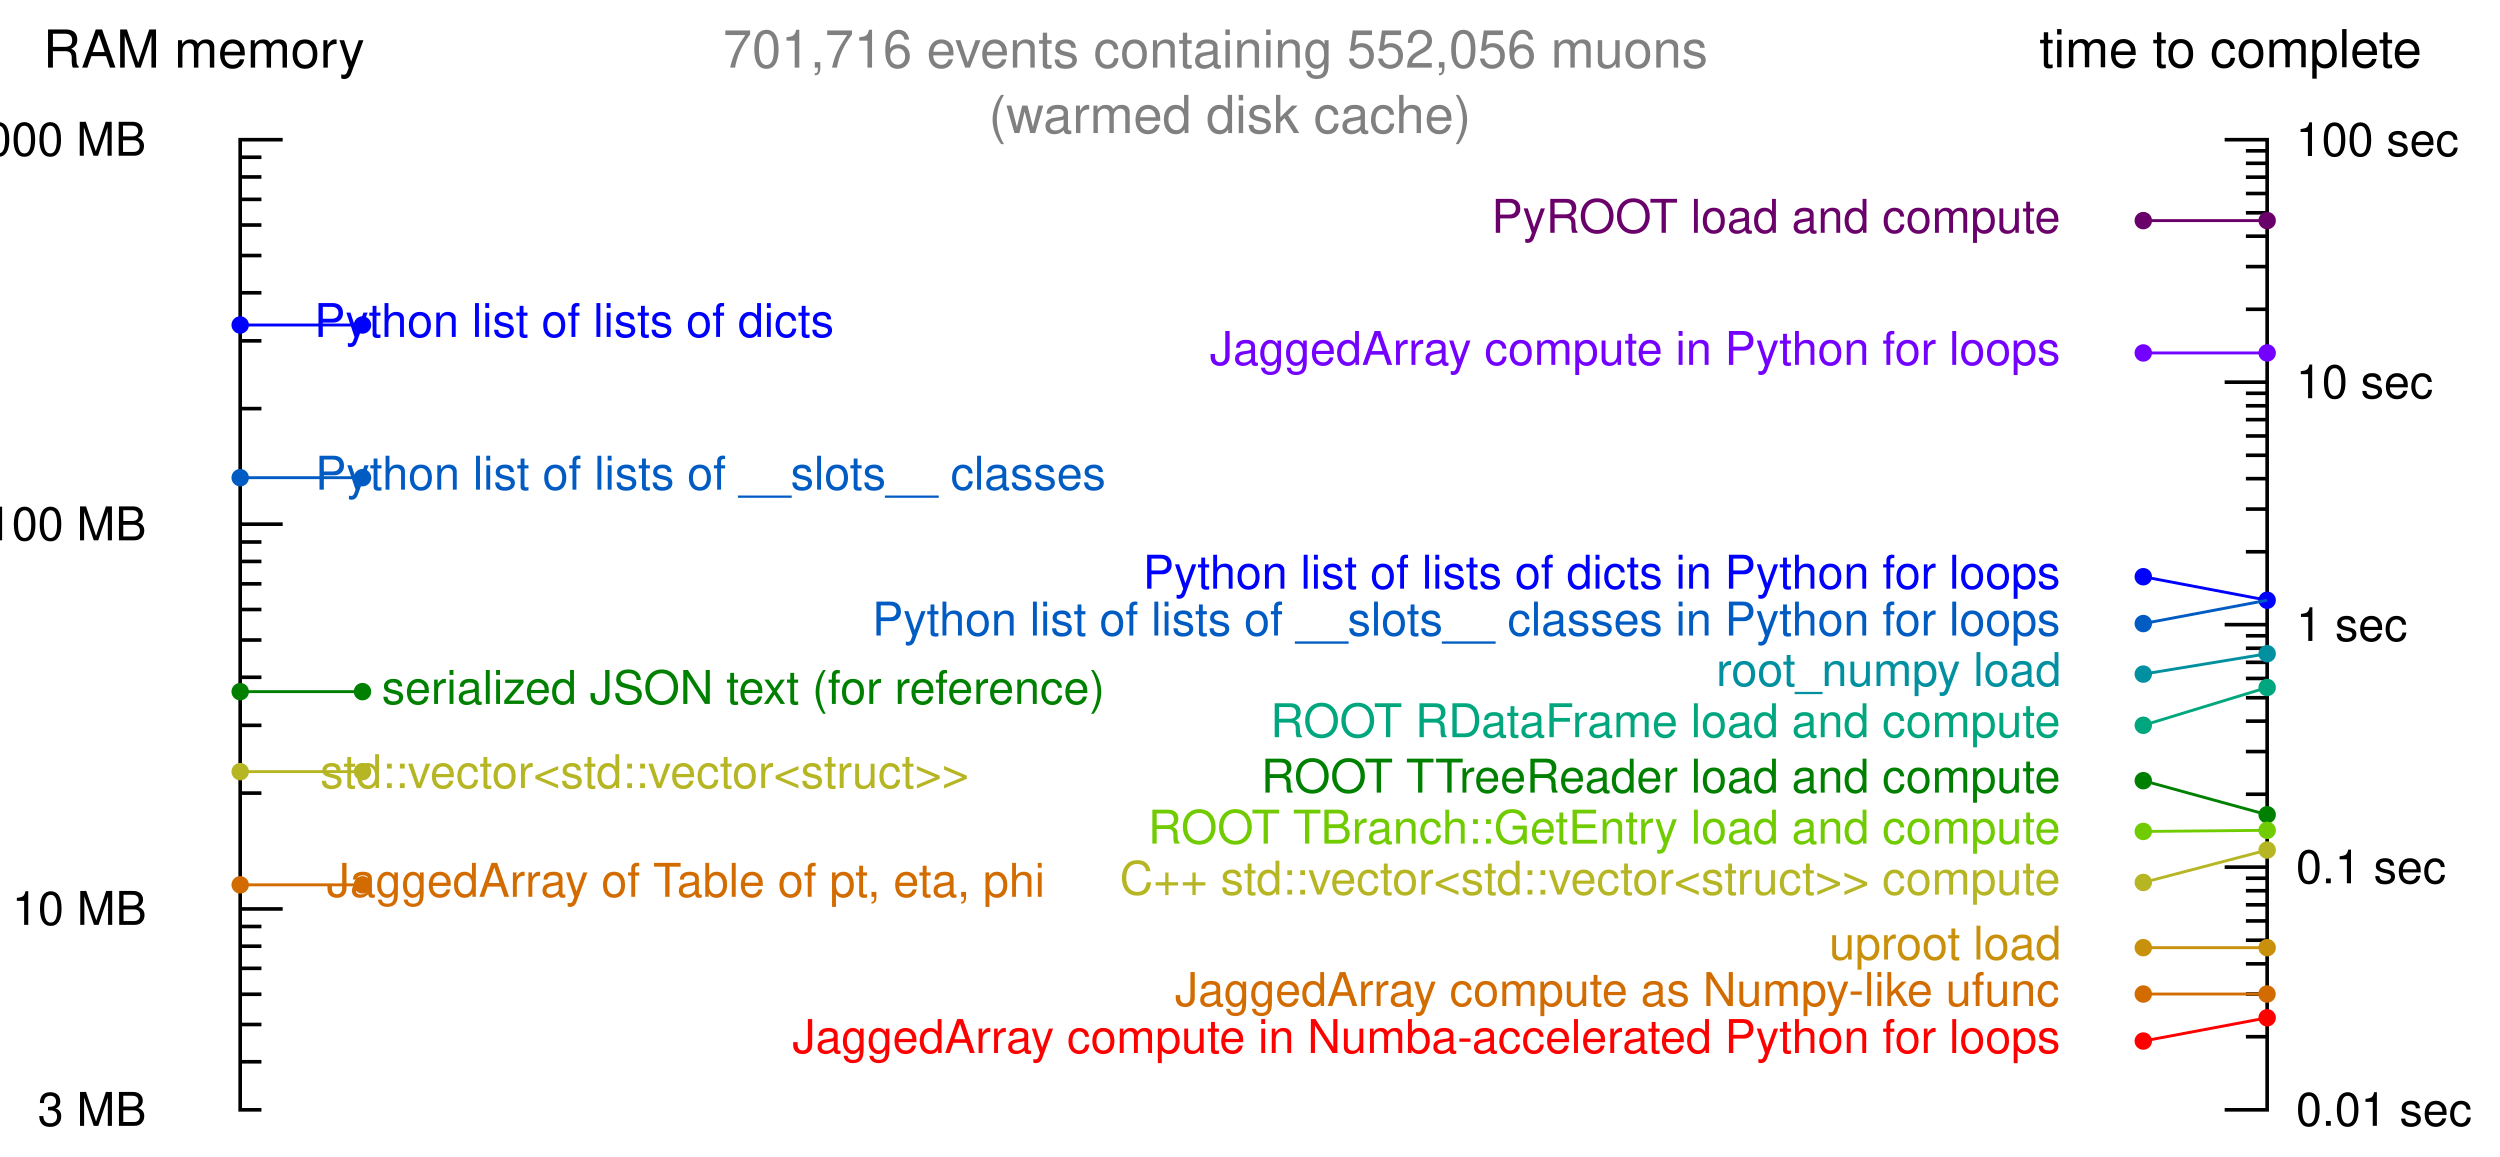
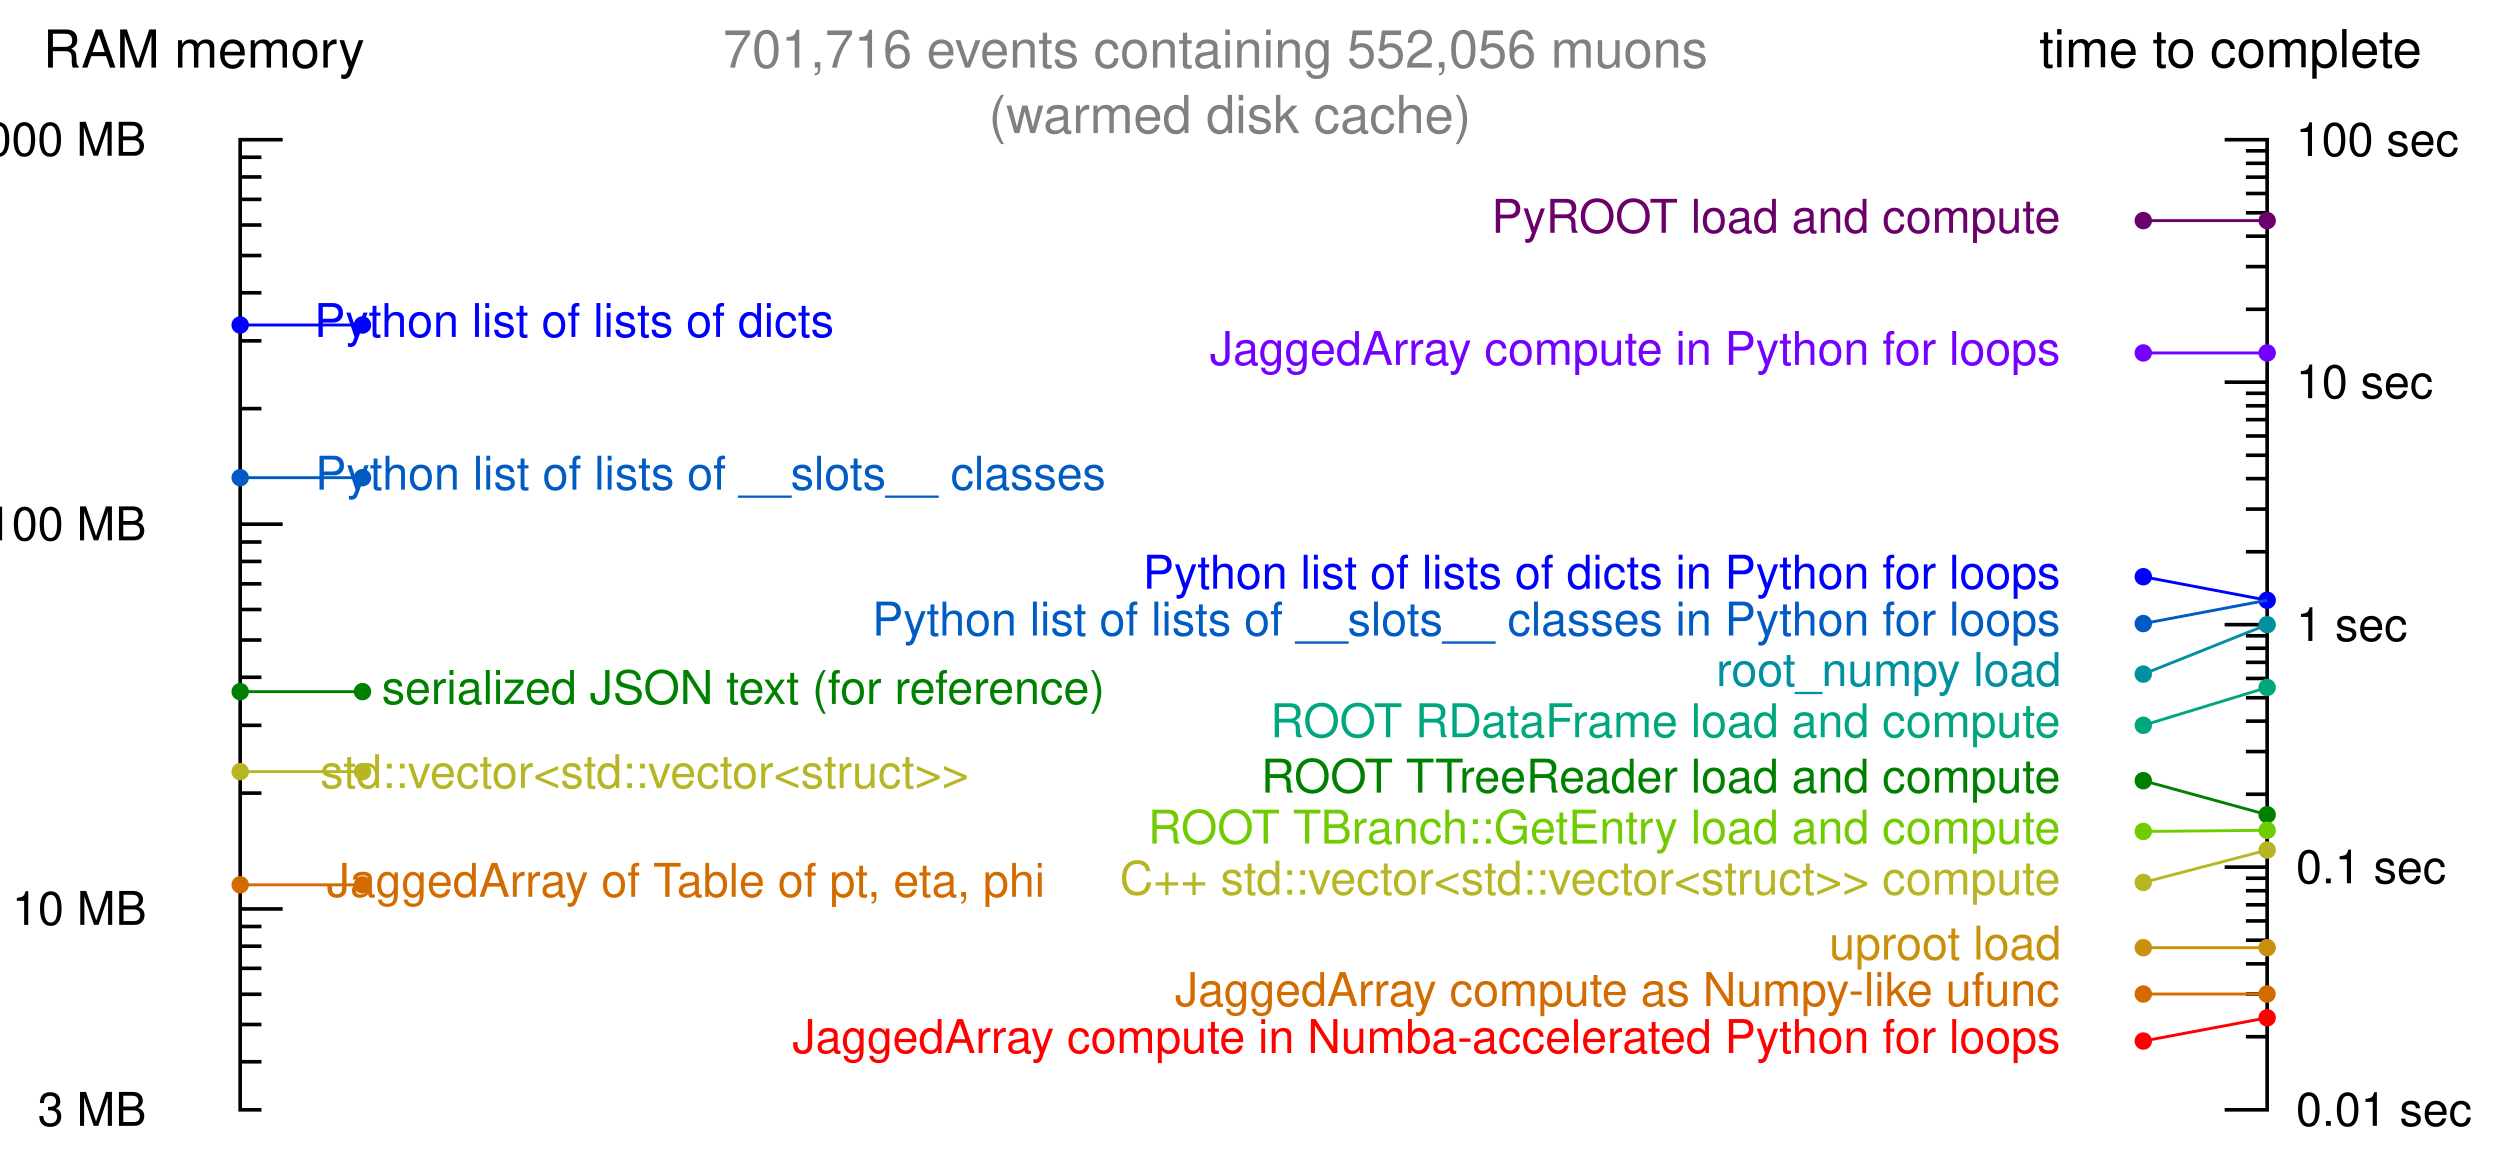
<svg xmlns="http://www.w3.org/2000/svg" width="1719.246" height="794.98" id="svg2" version="1.1">
  <defs id="defs4" />
  <g id="layer1" transform="translate(127.3163,-234.8682)">
    <text xml:space="preserve" style="font-size:36px;font-style:normal;font-variant:normal;font-weight:normal;font-stretch:normal;text-align:end;line-height:125%;letter-spacing:0px;word-spacing:0px;text-anchor:end;fill:#000000;fill-opacity:1;stroke:none;font-family:Nimbus Sans L;-inkscape-font-specification:Nimbus Sans L" x="32.633" y="1067.522" id="text2989" transform="scale(1.441993,0.6934849)">
      <tspan id="tspan2991" x="32.633" y="1067.522" />
    </text>
    <text xml:space="preserve" style="font-size:36px;font-style:normal;font-variant:normal;font-weight:normal;font-stretch:normal;text-align:end;line-height:125%;letter-spacing:0px;word-spacing:0px;text-anchor:end;fill:#000000;fill-opacity:1;stroke:none;font-family:Nimbus Sans L;-inkscape-font-specification:Nimbus Sans L" x="22.861" y="1065.464" id="text2993" transform="scale(1.441993,0.6934849)">
      <tspan id="tspan2995" x="22.861" y="1065.464" />
    </text>
    <path id="path4550" style="color:#000000;fill:none;stroke:#000000;stroke-width:2.5;stroke-linecap:butt;stroke-linejoin:miter;stroke-miterlimit:4;stroke-opacity:1;stroke-dasharray:none;stroke-dashoffset:0;marker:none;visibility:visible;display:inline;overflow:visible;enable-background:accumulate" d="m 37.86,515.873 14.612,0 m -14.612,-46.606 14.612,0 m -14.612,-33.051 14.612,0 m -14.612,-25.624 14.612,0 m -14.612,-20.982 14.612,0 m -14.612,-17.64 14.612,0 m -14.612,-15.412 14.612,0 m -14.612,-13.555 14.612,0 m -14.612,437.281 14.612,0 m -14.612,-46.606 14.612,0 m -14.612,-33.051 14.612,0 m -14.612,-25.624 14.612,0 m -14.612,-20.982 14.612,0 m -14.612,-17.64 14.612,0 m -14.612,-15.412 14.612,0 m -14.612,-13.369 14.612,0 m -14.612,-12.255 29.225,0 m -14.612,402.744 -14.612,0 0,-667.156 29.225,0 m -29.225,634.104 14.612,0 m -14.612,-25.624 14.612,0 m -14.612,-20.796 14.612,0 m -14.612,-17.825 14.612,0 m -14.612,-15.226 14.612,0 m -14.612,-13.555 14.612,0 m -14.612,-12.069 29.225,0" />
    <text xml:space="preserve" style="font-size:32px;font-style:normal;font-variant:normal;font-weight:normal;font-stretch:normal;text-align:end;line-height:125%;letter-spacing:0px;word-spacing:0px;text-anchor:end;fill:#000000;fill-opacity:1;stroke:none;font-family:Nimbus Sans L;-inkscape-font-specification:Nimbus Sans L" x="17.964" y="870.898" id="text4554">
      <tspan id="tspan4556" x="17.964" y="870.898">10 MB</tspan>
    </text>
    <text xml:space="preserve" style="font-size:32px;font-style:normal;font-variant:normal;font-weight:normal;font-stretch:normal;text-align:end;line-height:125%;letter-spacing:0px;word-spacing:0px;text-anchor:end;fill:#000000;fill-opacity:1;stroke:none;font-family:Nimbus Sans L;-inkscape-font-specification:Nimbus Sans L" x="17.786" y="606.434" id="text4558">
      <tspan id="tspan4560" x="17.786" y="606.434">100 MB</tspan>
    </text>
    <text xml:space="preserve" style="font-size:32px;font-style:normal;font-variant:normal;font-weight:normal;font-stretch:normal;text-align:end;line-height:125%;letter-spacing:0px;word-spacing:0px;text-anchor:end;fill:#000000;fill-opacity:1;stroke:none;font-family:Nimbus Sans L;-inkscape-font-specification:Nimbus Sans L" x="17.607" y="341.969" id="text4562">
      <tspan id="tspan4564" x="17.607" y="341.969">1000 MB</tspan>
    </text>
    <text xml:space="preserve" style="font-size:32px;font-style:normal;font-variant:normal;font-weight:normal;font-stretch:normal;text-align:end;line-height:125%;letter-spacing:0px;word-spacing:0px;text-anchor:end;fill:#000000;fill-opacity:1;stroke:none;font-family:Nimbus Sans L;-inkscape-font-specification:Nimbus Sans L" x="17.786" y="1009.112" id="text4566">
      <tspan id="tspan4568" x="17.786" y="1009.112">3 MB</tspan>
    </text>
    <path d="m 1431.799,447.565 -14.612,0 m 14.612,-29.353 -14.612,0 m 14.612,-20.922 -14.612,0 m 14.612,-16.082 -14.612,0 m 14.612,-13.271 -14.612,0 m 14.612,-11.242 -14.612,0 m 14.612,-9.524 -14.612,0 m 14.612,-8.587 -14.612,0 m 14.612,275.731 -14.612,0 m 14.612,-29.353 -14.612,0 m 14.612,-20.922 -14.612,0 m 14.612,-16.082 -14.612,0 m 14.612,-13.271 -14.612,0 m 14.612,-11.242 -14.612,0 m 14.612,-9.524 -14.612,0 m 14.612,-8.587 -14.612,0 m 14.612,275.731 -14.612,0 m 14.612,-29.353 -14.612,0 m 14.612,-20.922 -14.612,0 m 14.612,-16.082 -14.612,0 m 14.612,-13.271 -14.612,0 m 14.612,-11.085 -14.612,0 m 14.612,-9.68 -14.612,0 m 14.612,-8.587 -14.612,0 m 14.612,-7.651 -29.225,0 m 29.225,283.381 -14.612,0 m 14.612,-29.353 -14.612,0 m 14.612,-20.766 -14.612,0 m 14.612,-16.238 -14.612,0 m 14.612,-13.271 -14.612,0 m 14.612,-11.085 -14.612,0 m 14.612,-9.68 -14.612,0 m 14.612,-8.587 -14.612,0 m 14.612,-7.651 -29.225,0 m 0,166.906 29.225,0 0,-667.156 -29.225,0 m 29.225,166.75 -29.225,0" style="color:#000000;fill:none;stroke:#000000;stroke-width:2.5;stroke-linecap:butt;stroke-linejoin:miter;stroke-miterlimit:4;stroke-opacity:1;stroke-dasharray:none;stroke-dashoffset:0;marker:none;visibility:visible;display:inline;overflow:visible;enable-background:accumulate" id="path4577" />
    <text xml:space="preserve" style="font-size:32px;font-style:normal;font-variant:normal;font-weight:normal;font-stretch:normal;text-align:start;line-height:125%;letter-spacing:0px;word-spacing:0px;text-anchor:start;fill:#000000;fill-opacity:1;stroke:none;font-family:Nimbus Sans L;-inkscape-font-specification:Nimbus Sans L" x="1451.666" y="1009.102" id="text4579">
      <tspan id="tspan4581" x="1451.666" y="1009.102">0.01 sec</tspan>
    </text>
    <text xml:space="preserve" style="font-size:32px;font-style:normal;font-variant:normal;font-weight:normal;font-stretch:normal;text-align:start;line-height:125%;letter-spacing:0px;word-spacing:0px;text-anchor:start;fill:#000000;fill-opacity:1;stroke:none;font-family:Nimbus Sans L;-inkscape-font-specification:Nimbus Sans L" x="1451.666" y="842.301" id="text4583">
      <tspan id="tspan4585" x="1451.666" y="842.301">0.1 sec</tspan>
    </text>
    <text xml:space="preserve" style="font-size:32px;font-style:normal;font-variant:normal;font-weight:normal;font-stretch:normal;text-align:start;line-height:125%;letter-spacing:0px;word-spacing:0px;text-anchor:start;fill:#000000;fill-opacity:1;stroke:none;font-family:Nimbus Sans L;-inkscape-font-specification:Nimbus Sans L" x="1451.792" y="675.626" id="text4587">
      <tspan id="tspan4589" x="1451.792" y="675.626">1 sec</tspan>
    </text>
    <text xml:space="preserve" style="font-size:32px;font-style:normal;font-variant:normal;font-weight:normal;font-stretch:normal;text-align:start;line-height:125%;letter-spacing:0px;word-spacing:0px;text-anchor:start;fill:#000000;fill-opacity:1;stroke:none;font-family:Nimbus Sans L;-inkscape-font-specification:Nimbus Sans L" x="1451.666" y="508.698" id="text4591">
      <tspan id="tspan4593" x="1451.666" y="508.698">10 sec</tspan>
    </text>
    <text xml:space="preserve" style="font-size:32px;font-style:normal;font-variant:normal;font-weight:normal;font-stretch:normal;text-align:start;line-height:125%;letter-spacing:0px;word-spacing:0px;text-anchor:start;fill:#000000;fill-opacity:1;stroke:none;font-family:Nimbus Sans L;-inkscape-font-specification:Nimbus Sans L" x="1451.54" y="342.149" id="text4595">
      <tspan id="tspan4597" x="1451.54" y="342.149">100 sec</tspan>
    </text>
    <text xml:space="preserve" style="font-size:36px;font-style:normal;font-variant:normal;font-weight:normal;font-stretch:normal;text-align:center;line-height:125%;letter-spacing:0px;word-spacing:0px;text-anchor:middle;fill:#000000;fill-opacity:1;stroke:none;font-family:Nimbus Sans L;-inkscape-font-specification:Nimbus Sans L" x="37.913" y="281.366" id="text4599">
      <tspan id="tspan4601" x="37.913" y="281.366">RAM memory</tspan>
    </text>
    <text xml:space="preserve" style="font-size:36px;font-style:normal;font-variant:normal;font-weight:normal;font-stretch:normal;text-align:center;line-height:125%;letter-spacing:0px;word-spacing:0px;text-anchor:middle;fill:#000000;fill-opacity:1;stroke:none;font-family:Nimbus Sans L;-inkscape-font-specification:Nimbus Sans L" x="1431.652" y="281.112" id="text4603">
      <tspan id="tspan4605" x="1431.652" y="281.112">time to complete</tspan>
    </text>
    <text xml:space="preserve" style="font-size:36px;font-style:normal;font-variant:normal;font-weight:normal;font-stretch:normal;text-align:center;line-height:125%;letter-spacing:0px;word-spacing:0px;text-anchor:middle;fill:#808080;fill-opacity:1;stroke:none;font-family:Nimbus Sans L;-inkscape-font-specification:Nimbus Sans L" x="743.545" y="281.366" id="text4607">
      <tspan id="tspan4609" x="743.545" y="281.366">701,716 events containing 552,056 muons</tspan>
      <tspan x="743.545" y="326.366" id="tspan5329">(warmed disk cache)</tspan>
    </text>
    <text xml:space="preserve" style="font-size:32px;font-style:normal;font-variant:normal;font-weight:normal;font-stretch:normal;text-indent:0;text-align:end;text-decoration:none;line-height:125%;letter-spacing:0px;word-spacing:0px;text-transform:none;direction:ltr;block-progression:tb;writing-mode:lr-tb;text-anchor:end;baseline-shift:baseline;color:#000000;fill:#0000ff;fill-opacity:1;fill-rule:nonzero;stroke:none;stroke-width:1;marker:none;visibility:visible;display:inline;overflow:visible;enable-background:accumulate;font-family:Nimbus Sans L;-inkscape-font-specification:Nimbus Sans L" x="490.69" y="466.593" id="text4611">
      <tspan id="tspan4613" x="490.69" y="466.593">Python list of lists of dicts</tspan>
    </text>
    <text xml:space="preserve" style="font-size:32px;font-style:normal;font-variant:normal;font-weight:normal;font-stretch:normal;text-indent:0;text-align:end;text-decoration:none;line-height:125%;letter-spacing:0px;word-spacing:0px;text-transform:none;direction:ltr;block-progression:tb;writing-mode:lr-tb;text-anchor:end;baseline-shift:baseline;color:#000000;fill:#005bc3;fill-opacity:1;fill-rule:nonzero;stroke:none;marker:none;visibility:visible;display:inline;overflow:visible;enable-background:accumulate;font-family:Nimbus Sans L;-inkscape-font-specification:Nimbus Sans L" x="677.565" y="571.593" id="text4615">
      <tspan id="tspan4617" x="677.565" y="571.593">Python list of lists of __slots__ classes</tspan>
    </text>
    <text xml:space="preserve" style="font-size:32px;font-style:normal;font-variant:normal;font-weight:normal;font-stretch:normal;text-indent:0;text-align:start;text-decoration:none;line-height:125%;letter-spacing:0px;word-spacing:0px;text-transform:none;direction:ltr;block-progression:tb;writing-mode:lr-tb;text-anchor:start;baseline-shift:baseline;color:#000000;fill:#008000;fill-opacity:1;fill-rule:nonzero;stroke:none;stroke-width:1;marker:none;visibility:visible;display:inline;overflow:visible;enable-background:accumulate;font-family:Nimbus Sans L;-inkscape-font-specification:Nimbus Sans L" x="135.242" y="718.976" id="text4619">
      <tspan id="tspan4621" x="135.242" y="718.976">serialized JSON text (for reference)</tspan>
    </text>
    <text xml:space="preserve" style="font-size:32px;font-style:normal;font-variant:normal;font-weight:normal;font-stretch:normal;text-indent:0;text-align:end;text-decoration:none;line-height:125%;letter-spacing:0px;word-spacing:0px;text-transform:none;direction:ltr;block-progression:tb;writing-mode:lr-tb;text-anchor:end;baseline-shift:baseline;color:#000000;fill:#b6b625;fill-opacity:1;fill-rule:nonzero;stroke:none;marker:none;visibility:visible;display:inline;overflow:visible;enable-background:accumulate;font-family:Nimbus Sans L;-inkscape-font-specification:Nimbus Sans L" x="583.492" y="776.808" id="text4623">
      <tspan id="tspan4625" x="583.492" y="776.808">std::vector&lt;std::vector&lt;struct&gt;&gt;</tspan>
    </text>
    <text xml:space="preserve" style="font-size:32px;font-style:normal;font-variant:normal;font-weight:normal;font-stretch:normal;text-indent:0;text-align:end;text-decoration:none;line-height:125%;letter-spacing:0px;word-spacing:0px;text-transform:none;direction:ltr;block-progression:tb;writing-mode:lr-tb;text-anchor:end;baseline-shift:baseline;color:#000000;fill:#d36c00;fill-opacity:1;fill-rule:nonzero;stroke:none;marker:none;visibility:visible;display:inline;overflow:visible;enable-background:accumulate;font-family:Nimbus Sans L;-inkscape-font-specification:Nimbus Sans L" x="635.849" y="851.593" id="text4627">
      <tspan id="tspan4629" x="635.849" y="851.593">JaggedArray of Table of pt, eta, phi</tspan>
    </text>
    <text xml:space="preserve" style="font-size:32px;font-style:normal;font-variant:normal;font-weight:normal;font-stretch:normal;text-align:end;line-height:125%;letter-spacing:0px;word-spacing:0px;text-anchor:end;fill:#6a006a;fill-opacity:1;stroke:none;font-family:Nimbus Sans L;-inkscape-font-specification:Nimbus Sans L" x="1334.122" y="394.951" id="text4631">
      <tspan id="tspan4633" x="1334.122" y="394.951">PyROOT load and compute</tspan>
    </text>
    <text xml:space="preserve" style="font-size:32px;font-style:normal;font-variant:normal;font-weight:normal;font-stretch:normal;text-align:end;line-height:125%;letter-spacing:0px;word-spacing:0px;text-anchor:end;fill:#7400ff;fill-opacity:1;stroke:none;font-family:Nimbus Sans L;-inkscape-font-specification:Nimbus Sans L" x="1334.037" y="485.807" id="text4635">
      <tspan id="tspan4637" x="1334.037" y="485.807">JaggedArray compute in Python for loops</tspan>
    </text>
    <text xml:space="preserve" style="font-size:32px;font-style:normal;font-variant:normal;font-weight:normal;font-stretch:normal;text-align:end;line-height:125%;letter-spacing:0px;word-spacing:0px;text-anchor:end;fill:#0000ff;fill-opacity:1;stroke:none;font-family:Nimbus Sans L;-inkscape-font-specification:Nimbus Sans L" x="1334.037" y="639.703" id="text4639">
      <tspan id="tspan4641" x="1334.037" y="639.703">Python list of lists of dicts in Python for loops</tspan>
    </text>
    <text xml:space="preserve" style="font-size:32px;font-style:normal;font-variant:normal;font-weight:normal;font-stretch:normal;text-align:end;line-height:125%;letter-spacing:0px;word-spacing:0px;text-anchor:end;fill:#005bc3;fill-opacity:1;stroke:none;font-family:Nimbus Sans L;-inkscape-font-specification:Nimbus Sans L" x="1334.037" y="671.922" id="text4643">
      <tspan id="tspan4645" x="1334.037" y="671.922">Python list of lists of __slots__ classes in Python for loops</tspan>
    </text>
    <text xml:space="preserve" style="font-size:32px;font-style:normal;font-variant:normal;font-weight:normal;font-stretch:normal;text-align:end;line-height:125%;letter-spacing:0px;word-spacing:0px;text-anchor:end;fill:#0090a0;fill-opacity:1;stroke:none;font-family:Nimbus Sans L;-inkscape-font-specification:Nimbus Sans L" x="1334.698" y="706.616" id="text4647">
      <tspan id="tspan4649" x="1334.698" y="706.616">root_numpy load</tspan>
    </text>
    <text xml:space="preserve" style="font-size:32px;font-style:normal;font-variant:normal;font-weight:normal;font-stretch:normal;text-align:end;line-height:125%;letter-spacing:0px;word-spacing:0px;text-anchor:end;fill:#00a77e;fill-opacity:1;stroke:none;font-family:Nimbus Sans L;-inkscape-font-specification:Nimbus Sans L" x="1334.122" y="741.831" id="text4651">
      <tspan id="tspan4653" x="1334.122" y="741.831">ROOT RDataFrame load and compute</tspan>
    </text>
    <text xml:space="preserve" style="font-size:32px;font-style:normal;font-variant:normal;font-weight:normal;font-stretch:normal;text-align:end;line-height:125%;letter-spacing:0px;word-spacing:0px;text-anchor:end;fill:#008000;fill-opacity:1;stroke:none;font-family:Nimbus Sans L;-inkscape-font-specification:Nimbus Sans L" x="1334.122" y="779.924" id="text4655">
      <tspan id="tspan4657" x="1334.122" y="779.924">ROOT TTreeReader load and compute</tspan>
    </text>
    <text xml:space="preserve" style="font-size:32px;font-style:normal;font-variant:normal;font-weight:normal;font-stretch:normal;text-align:end;line-height:125%;letter-spacing:0px;word-spacing:0px;text-anchor:end;fill:#70cb00;fill-opacity:1;stroke:none;font-family:Nimbus Sans L;-inkscape-font-specification:Nimbus Sans L" x="1334.122" y="815.011" id="text4659">
      <tspan id="tspan4661" x="1334.122" y="815.011">ROOT TBranch::GetEntry load and compute</tspan>
    </text>
    <text xml:space="preserve" style="font-size:32px;font-style:normal;font-variant:normal;font-weight:normal;font-stretch:normal;text-align:end;line-height:125%;letter-spacing:0px;word-spacing:0px;text-anchor:end;fill:#b6b625;fill-opacity:1;stroke:none;font-family:Nimbus Sans L;-inkscape-font-specification:Nimbus Sans L" x="1334.122" y="850.099" id="text4663">
      <tspan id="tspan4665" x="1334.122" y="850.099">C++ std::vector&lt;std::vector&lt;struct&gt;&gt; compute</tspan>
    </text>
    <text xml:space="preserve" style="font-size:32px;font-style:normal;font-variant:normal;font-weight:normal;font-stretch:normal;text-align:end;line-height:125%;letter-spacing:0px;word-spacing:0px;text-anchor:end;fill:#c9910b;fill-opacity:1;stroke:none;font-family:Nimbus Sans L;-inkscape-font-specification:Nimbus Sans L" x="1334.698" y="894.759" id="text4667">
      <tspan id="tspan4669" x="1334.698" y="894.759">uproot load</tspan>
    </text>
    <text xml:space="preserve" style="font-size:32px;font-style:normal;font-variant:normal;font-weight:normal;font-stretch:normal;text-align:end;line-height:125%;letter-spacing:0px;word-spacing:0px;text-anchor:end;fill:#d36c00;fill-opacity:1;stroke:none;font-family:Nimbus Sans L;-inkscape-font-specification:Nimbus Sans L" x="1333.461" y="926.686" id="text4671">
      <tspan id="tspan4673" x="1333.461" y="926.686">JaggedArray compute as Numpy-like ufunc</tspan>
    </text>
    <text xml:space="preserve" style="font-size:32px;font-style:normal;font-variant:normal;font-weight:normal;font-stretch:normal;text-align:end;line-height:125%;letter-spacing:0px;word-spacing:0px;text-anchor:end;fill:#ff0000;fill-opacity:1;stroke:none;font-family:Nimbus Sans L;-inkscape-font-specification:Nimbus Sans L" x="1334.037" y="959.021" id="text4675">
      <tspan id="tspan4677" x="1334.037" y="959.021">JaggedArray compute in Numba-accelerated Python for loops</tspan>
    </text>
    <path id="path4681" style="color:#000000;fill:#0000ff;fill-opacity:1;fill-rule:nonzero;stroke:none;stroke-width:0.5;marker:none;visibility:visible;display:inline;overflow:visible;enable-background:accumulate" d="m 200.86,458.369 c 0,1.657 -1.343,3 -3,3 -1.657,0 -3,-1.343 -3,-3 0,-1.657 1.343,-3 3,-3 1.657,0 3,1.343 3,3 z" transform="matrix(2,0,0,2,-357.8602,-458.3688)" />
    <path id="path4683" style="color:#000000;fill:#005bc3;fill-opacity:1;fill-rule:nonzero;stroke:none;stroke-width:0.5;marker:none;visibility:visible;display:inline;overflow:visible;enable-background:accumulate" d="m 200.86,563.369 c 0,1.657 -1.343,3 -3,3 -1.657,0 -3,-1.343 -3,-3 0,-1.657 1.343,-3 3,-3 1.657,0 3,1.343 3,3 z" transform="matrix(2,0,0,2,-357.8602,-563.3688)" />
    <path id="path4685" style="color:#000000;fill:#008000;fill-opacity:1;fill-rule:nonzero;stroke:none;stroke-width:0.5;marker:none;visibility:visible;display:inline;overflow:visible;enable-background:accumulate" d="m 200.86,710.512 c 0,1.657 -1.343,3 -3,3 -1.657,0 -3,-1.343 -3,-3 0,-1.657 1.343,-3 3,-3 1.657,0 3,1.343 3,3 z" transform="matrix(2,0,0,2,-357.8602,-710.5117)" />
    <path id="path4687" style="color:#000000;fill:#b6b625;fill-opacity:1;fill-rule:nonzero;stroke:none;stroke-width:0.5;marker:none;visibility:visible;display:inline;overflow:visible;enable-background:accumulate" d="m 200.86,765.512 c 0,1.657 -1.343,3 -3,3 -1.657,0 -3,-1.343 -3,-3 0,-1.657 1.343,-3 3,-3 1.657,0 3,1.343 3,3 z" transform="matrix(2,0,0,2,-357.8602,-765.5117)" />
    <path id="path4689" style="color:#000000;fill:#d36c00;fill-opacity:1;fill-rule:nonzero;stroke:none;stroke-width:0.5;marker:none;visibility:visible;display:inline;overflow:visible;enable-background:accumulate" d="m 200.86,843.369 c 0,1.657 -1.343,3 -3,3 -1.657,0 -3,-1.343 -3,-3 0,-1.657 1.343,-3 3,-3 1.657,0 3,1.343 3,3 z" transform="matrix(2,0,0,2,-357.8602,-843.3688)" />
    <path id="path4691" style="color:#000000;fill:#6a006a;fill-opacity:1;fill-rule:nonzero;stroke:none;marker:none;visibility:visible;display:inline;overflow:visible;enable-background:accumulate" d="m 1434.799,386.583 c 0,1.657 -1.343,3 -3,3 -1.657,0 -3,-1.343 -3,-3 0,-1.657 1.343,-3 3,-3 1.657,0 3,1.343 3,3 z" transform="matrix(2,0,0,2,-1431.799,-386.5831)" />
-     <path id="path4693" style="color:#000000;fill:#7400ff;fill-opacity:1;fill-rule:nonzero;stroke:none;marker:none;visibility:visible;display:inline;overflow:visible;enable-background:accumulate" d="m 1434.799,621.583 a 3,3 0 1 1 -6,0 3,3 0 1 1 6,0 z" transform="matrix(2,0,0,2,-1431.799,-765.5831)" />
+     <path id="path4693" style="color:#000000;fill:#7400ff;fill-opacity:1;fill-rule:nonzero;stroke:none;marker:none;visibility:visible;display:inline;overflow:visible;enable-background:accumulate" d="m 1434.799,621.583 c 0,1.657 -1.343,3 -3,3 -1.657,0 -3,-1.343 -3,-3 0,-1.657 1.343,-3 3,-3 1.657,0 3,1.343 3,3 z" transform="matrix(2,0,0,2,-1431.799,-765.5831)" />
    <path id="path4695" style="color:#000000;fill:#0000ff;fill-opacity:1;fill-rule:nonzero;stroke:none;marker:none;visibility:visible;display:inline;overflow:visible;enable-background:accumulate" d="m 1434.799,647.654 c 0,1.657 -1.343,3 -3,3 -1.657,0 -3,-1.343 -3,-3 0,-1.657 1.343,-3 3,-3 1.657,0 3,1.343 3,3 z" transform="matrix(2,0,0,2,-1431.799,-647.6545)" />
-     <path id="path4697" style="color:#000000;fill:#0090a0;fill-opacity:1;fill-rule:nonzero;stroke:none;marker:none;visibility:visible;display:inline;overflow:visible;enable-background:accumulate" d="m 1434.799,684.44 c 0,1.657 -1.343,3 -3,3 -1.657,0 -3,-1.343 -3,-3 0,-1.657 1.343,-3 3,-3 1.657,0 3,1.343 3,3 z" transform="matrix(2,0,0,2,-1431.799,-684.4402)" />
+     <path id="path4697" style="color:#000000;fill:#0090a0;fill-opacity:1;fill-rule:nonzero;stroke:none;marker:none;visibility:visible;display:inline;overflow:visible;enable-background:accumulate" d="m 1434.799,684.44 a 3,3 0 1 1 -6,0 3,3 0 1 1 6,0 z" transform="matrix(2,0,0,2,-1431.799,-704.4402)" />
    <path id="path4699" style="color:#000000;fill:#00a77e;fill-opacity:1;fill-rule:nonzero;stroke:none;marker:none;visibility:visible;display:inline;overflow:visible;enable-background:accumulate" d="m 1434.799,707.654 c 0,1.657 -1.343,3 -3,3 -1.657,0 -3,-1.343 -3,-3 0,-1.657 1.343,-3 3,-3 1.657,0 3,1.343 3,3 z" transform="matrix(2,0,0,2,-1431.799,-707.6545)" />
    <path id="path4701" style="color:#000000;fill:#008000;fill-opacity:1;fill-rule:nonzero;stroke:none;marker:none;visibility:visible;display:inline;overflow:visible;enable-background:accumulate" d="m 1434.799,795.154 c 0,1.657 -1.343,3 -3,3 -1.657,0 -3,-1.343 -3,-3 0,-1.657 1.343,-3 3,-3 1.657,0 3,1.343 3,3 z" transform="matrix(2,0,0,2,-1431.799,-795.1545)" />
    <path id="path4703" style="color:#000000;fill:#70cb00;fill-opacity:1;fill-rule:nonzero;stroke:none;marker:none;visibility:visible;display:inline;overflow:visible;enable-background:accumulate" d="m 1434.799,805.869 c 0,1.657 -1.343,3 -3,3 -1.657,0 -3,-1.343 -3,-3 0,-1.657 1.343,-3 3,-3 1.657,0 3,1.343 3,3 z" transform="matrix(2,0,0,2,-1431.799,-805.8688)" />
    <path id="path4705" style="color:#000000;fill:#b6b625;fill-opacity:1;fill-rule:nonzero;stroke:none;marker:none;visibility:visible;display:inline;overflow:visible;enable-background:accumulate" d="m 1434.799,819.44 c 0,1.657 -1.343,3 -3,3 -1.657,0 -3,-1.343 -3,-3 0,-1.657 1.343,-3 3,-3 1.657,0 3,1.343 3,3 z" transform="matrix(2,0,0,2,-1431.799,-819.4402)" />
    <path id="path4707" style="color:#000000;fill:#c9910b;fill-opacity:1;fill-rule:nonzero;stroke:none;marker:none;visibility:visible;display:inline;overflow:visible;enable-background:accumulate" d="m 1434.799,886.583 c 0,1.657 -1.343,3 -3,3 -1.657,0 -3,-1.343 -3,-3 0,-1.657 1.343,-3 3,-3 1.657,0 3,1.343 3,3 z" transform="matrix(2,0,0,2,-1431.799,-886.5831)" />
    <path id="path4709" style="color:#000000;fill:#d36c00;fill-opacity:1;fill-rule:nonzero;stroke:none;marker:none;visibility:visible;display:inline;overflow:visible;enable-background:accumulate" d="m 1434.69,918.462 c 0,1.657 -1.343,3 -3,3 -1.657,0 -3,-1.343 -3,-3 0,-1.657 1.343,-3 3,-3 1.657,0 3,1.343 3,3 z" transform="matrix(2,0,0,2,-1431.69,-918.4617)" />
    <path id="path4711" style="color:#000000;fill:#ff0000;fill-opacity:1;fill-rule:nonzero;stroke:none;marker:none;visibility:visible;display:inline;overflow:visible;enable-background:accumulate" d="m 1434.799,934.797 c 0,1.657 -1.343,3 -3,3 -1.657,0 -3,-1.343 -3,-3 0,-1.657 1.343,-3 3,-3 1.657,0 3,1.343 3,3 z" transform="matrix(2,0,0,2,-1431.799,-934.7974)" />
    <path transform="matrix(2,0,0,2,-1516.978,-386.5831)" d="m 1434.799,386.583 c 0,1.657 -1.343,3 -3,3 -1.657,0 -3,-1.343 -3,-3 0,-1.657 1.343,-3 3,-3 1.657,0 3,1.343 3,3 z" style="color:#000000;fill:#6a006a;fill-opacity:1;fill-rule:nonzero;stroke:none;marker:none;visibility:visible;display:inline;overflow:visible;enable-background:accumulate" id="path4926" />
-     <path transform="matrix(2,0,0,2,-1516.978,-765.5831)" d="m 1434.799,621.583 a 3,3 0 1 1 -6,0 3,3 0 1 1 6,0 z" style="color:#000000;fill:#7400ff;fill-opacity:1;fill-rule:nonzero;stroke:none;marker:none;visibility:visible;display:inline;overflow:visible;enable-background:accumulate" id="path4928" />
+     <path transform="matrix(2,0,0,2,-1516.978,-765.5831)" d="m 1434.799,621.583 c 0,1.657 -1.343,3 -3,3 -1.657,0 -3,-1.343 -3,-3 0,-1.657 1.343,-3 3,-3 1.657,0 3,1.343 3,3 z" style="color:#000000;fill:#7400ff;fill-opacity:1;fill-rule:nonzero;stroke:none;marker:none;visibility:visible;display:inline;overflow:visible;enable-background:accumulate" id="path4928" />
    <path transform="matrix(2,0,0,2,-1516.978,-663.8298)" d="m 1434.799,647.654 c 0,1.657 -1.343,3 -3,3 -1.657,0 -3,-1.343 -3,-3 0,-1.657 1.343,-3 3,-3 1.657,0 3,1.343 3,3 z" style="color:#000000;fill:#0000ff;fill-opacity:1;fill-rule:nonzero;stroke:none;marker:none;visibility:visible;display:inline;overflow:visible;enable-background:accumulate" id="path4930" />
    <path transform="matrix(2,0,0,2,-1516.978,-705.1819)" d="m 1434.799,684.44 c 0,1.657 -1.343,3 -3,3 -1.657,0 -3,-1.343 -3,-3 0,-1.657 1.343,-3 3,-3 1.657,0 3,1.343 3,3 z" style="color:#000000;fill:#005bc3;fill-opacity:1;fill-rule:nonzero;stroke:none;marker:none;visibility:visible;display:inline;overflow:visible;enable-background:accumulate" id="path4932" />
    <path id="path4934" style="color:#000000;fill:#0090a0;fill-opacity:1;fill-rule:nonzero;stroke:none;marker:none;visibility:visible;display:inline;overflow:visible;enable-background:accumulate" d="m 1434.799,684.44 c 0,1.657 -1.343,3 -3,3 -1.657,0 -3,-1.343 -3,-3 0,-1.657 1.343,-3 3,-3 1.657,0 3,1.343 3,3 z" transform="matrix(2,0,0,2,-1516.978,-670.4402)" />
    <path transform="matrix(2,0,0,2,-1516.978,-918.7974)" d="m 1434.799,934.797 c 0,1.657 -1.343,3 -3,3 -1.657,0 -3,-1.343 -3,-3 0,-1.657 1.343,-3 3,-3 1.657,0 3,1.343 3,3 z" style="color:#000000;fill:#ff0000;fill-opacity:1;fill-rule:nonzero;stroke:none;marker:none;visibility:visible;display:inline;overflow:visible;enable-background:accumulate" id="path4955" />
    <path transform="matrix(2,0,0,2,-1516.758,-918.4617)" d="m 1434.69,918.462 c 0,1.657 -1.343,3 -3,3 -1.657,0 -3,-1.343 -3,-3 0,-1.657 1.343,-3 3,-3 1.657,0 3,1.343 3,3 z" style="color:#000000;fill:#d36c00;fill-opacity:1;fill-rule:nonzero;stroke:none;marker:none;visibility:visible;display:inline;overflow:visible;enable-background:accumulate" id="path4957" />
    <path transform="matrix(2,0,0,2,-1516.978,-886.583)" d="m 1434.799,886.583 c 0,1.657 -1.343,3 -3,3 -1.657,0 -3,-1.343 -3,-3 0,-1.657 1.343,-3 3,-3 1.657,0 3,1.343 3,3 z" style="color:#000000;fill:#c9910b;fill-opacity:1;fill-rule:nonzero;stroke:none;marker:none;visibility:visible;display:inline;overflow:visible;enable-background:accumulate" id="path4959" />
    <path transform="matrix(2,0,0,2,-1516.978,-797.1489)" d="m 1434.799,819.44 c 0,1.657 -1.343,3 -3,3 -1.657,0 -3,-1.343 -3,-3 0,-1.657 1.343,-3 3,-3 1.657,0 3,1.343 3,3 z" style="color:#000000;fill:#b6b625;fill-opacity:1;fill-rule:nonzero;stroke:none;marker:none;visibility:visible;display:inline;overflow:visible;enable-background:accumulate" id="path4961" />
    <path transform="matrix(2,0,0,2,-1516.978,-805.0941)" d="m 1434.799,805.869 c 0,1.657 -1.343,3 -3,3 -1.657,0 -3,-1.343 -3,-3 0,-1.657 1.343,-3 3,-3 1.657,0 3,1.343 3,3 z" style="color:#000000;fill:#70cb00;fill-opacity:1;fill-rule:nonzero;stroke:none;marker:none;visibility:visible;display:inline;overflow:visible;enable-background:accumulate" id="path4963" />
    <path transform="matrix(2,0,0,2,-1516.978,-818.5614)" d="m 1434.799,795.154 c 0,1.657 -1.343,3 -3,3 -1.657,0 -3,-1.343 -3,-3 0,-1.657 1.343,-3 3,-3 1.657,0 3,1.343 3,3 z" style="color:#000000;fill:#008000;fill-opacity:1;fill-rule:nonzero;stroke:none;marker:none;visibility:visible;display:inline;overflow:visible;enable-background:accumulate" id="path4965" />
    <path transform="matrix(2,0,0,2,-1516.978,-681.6545)" d="m 1434.799,707.654 c 0,1.657 -1.343,3 -3,3 -1.657,0 -3,-1.343 -3,-3 0,-1.657 1.343,-3 3,-3 1.657,0 3,1.343 3,3 z" style="color:#000000;fill:#00a77e;fill-opacity:1;fill-rule:nonzero;stroke:none;marker:none;visibility:visible;display:inline;overflow:visible;enable-background:accumulate" id="path4967" />
    <path style="color:#000000;fill:none;stroke:#6a006a;stroke-width:2;stroke-linecap:butt;stroke-linejoin:miter;stroke-miterlimit:4;stroke-opacity:1;stroke-dasharray:none;stroke-dashoffset:0;marker:none;visibility:visible;display:inline;overflow:visible;enable-background:accumulate" d="m 1341.36,151.715 85.179,0" id="path4995" transform="translate(5.261054,234.8682)" />
    <path style="color:#000000;fill:none;stroke:#7400ff;stroke-width:2;stroke-linecap:butt;stroke-linejoin:miter;stroke-miterlimit:4;stroke-opacity:1;stroke-dasharray:none;stroke-dashoffset:0;marker:none;visibility:visible;display:inline;overflow:visible;enable-background:accumulate" d="m 1341.36,242.715 85.179,0" id="path4997" transform="translate(5.261054,234.8682)" />
    <path style="color:#000000;fill:none;stroke:#0000ff;stroke-width:2;stroke-linecap:butt;stroke-linejoin:miter;stroke-miterlimit:4;stroke-opacity:1;stroke-dasharray:none;stroke-dashoffset:0;marker:none;visibility:visible;display:inline;overflow:visible;enable-background:accumulate" d="m 1341.36,396.611 85.179,16.175" id="path4999" transform="translate(5.261054,234.8682)" />
    <path style="color:#000000;fill:none;stroke:#ff0000;stroke-width:2;stroke-linecap:butt;stroke-linejoin:miter;stroke-miterlimit:4;stroke-opacity:1;stroke-dasharray:none;stroke-dashoffset:0;marker:none;visibility:visible;display:inline;overflow:visible;enable-background:accumulate" d="m 1341.36,715.929 85.179,-16" id="path5017" transform="translate(5.261054,234.8682)" />
    <path style="color:#000000;fill:none;stroke:#005bc3;stroke-width:2;stroke-linecap:butt;stroke-linejoin:miter;stroke-miterlimit:4;stroke-opacity:1;stroke-dasharray:none;stroke-dashoffset:0;marker:none;visibility:visible;display:inline;overflow:visible;enable-background:accumulate" d="m 1341.36,428.83 85.179,-16.044" id="path5019" transform="translate(5.261054,234.8682)" />
-     <path style="color:#000000;fill:none;stroke:#0090a0;stroke-width:2;stroke-linecap:butt;stroke-linejoin:miter;stroke-miterlimit:4;stroke-opacity:1;stroke-dasharray:none;stroke-dashoffset:0;marker:none;visibility:visible;display:inline;overflow:visible;enable-background:accumulate" d="m 1341.36,463.572 85.179,-14" id="path5021" transform="translate(5.261054,234.8682)" />
+     <path style="color:#000000;fill:none;stroke:#0090a0;stroke-width:2;stroke-linecap:butt;stroke-linejoin:miter;stroke-miterlimit:4;stroke-opacity:1;stroke-dasharray:none;stroke-dashoffset:0;marker:none;visibility:visible;display:inline;overflow:visible;enable-background:accumulate" d="m 1341.36,463.572 85.179,-34" id="path5021" transform="translate(5.261054,234.8682)" />
    <path style="color:#000000;fill:none;stroke:#00a77e;stroke-width:2;stroke-linecap:butt;stroke-linejoin:miter;stroke-miterlimit:4;stroke-opacity:1;stroke-dasharray:none;stroke-dashoffset:0;marker:none;visibility:visible;display:inline;overflow:visible;enable-background:accumulate" d="m 1341.36,498.786 85.179,-26" id="path5023" transform="translate(5.261054,234.8682)" />
    <path style="color:#000000;fill:none;stroke:#008000;stroke-width:2;stroke-linecap:butt;stroke-linejoin:miter;stroke-miterlimit:4;stroke-opacity:1;stroke-dasharray:none;stroke-dashoffset:0;marker:none;visibility:visible;display:inline;overflow:visible;enable-background:accumulate" d="m 1341.36,536.879 85.179,23.407" id="path5025" transform="translate(5.261054,234.8682)" />
    <path style="color:#000000;fill:none;stroke:#70cb00;stroke-width:2;stroke-linecap:butt;stroke-linejoin:miter;stroke-miterlimit:4;stroke-opacity:1;stroke-dasharray:none;stroke-dashoffset:0;marker:none;visibility:visible;display:inline;overflow:visible;enable-background:accumulate" d="m 1341.36,571.775 85.179,-0.775" id="path5027" transform="translate(5.261054,234.8682)" />
    <path style="color:#000000;fill:none;stroke:#b6b625;stroke-width:2;stroke-linecap:butt;stroke-linejoin:miter;stroke-miterlimit:4;stroke-opacity:1;stroke-dasharray:none;stroke-dashoffset:0;marker:none;visibility:visible;display:inline;overflow:visible;enable-background:accumulate" d="M 1341.36,606.863 1426.538,584.572" id="path5029" transform="translate(5.261054,234.8682)" />
    <path style="color:#000000;fill:none;stroke:#c9910b;stroke-width:2;stroke-linecap:butt;stroke-linejoin:miter;stroke-miterlimit:4;stroke-opacity:1;stroke-dasharray:none;stroke-dashoffset:0;marker:none;visibility:visible;display:inline;overflow:visible;enable-background:accumulate" d="m 1341.36,651.715 85.179,-3e-5" id="path5031" transform="translate(5.261054,234.8682)" />
    <path style="color:#000000;fill:none;stroke:#d36c00;stroke-width:2;stroke-linecap:butt;stroke-linejoin:miter;stroke-miterlimit:4;stroke-opacity:1;stroke-dasharray:none;stroke-dashoffset:0;marker:none;visibility:visible;display:inline;overflow:visible;enable-background:accumulate" d="m 1341.36,683.593 85.069,0" id="path5033" transform="translate(5.261054,234.8682)" />
    <path transform="matrix(2,0,0,2,-273.753,-843.3688)" d="m 200.86,843.369 c 0,1.657 -1.343,3 -3,3 -1.657,0 -3,-1.343 -3,-3 0,-1.657 1.343,-3 3,-3 1.657,0 3,1.343 3,3 z" style="color:#000000;fill:#d36c00;fill-opacity:1;fill-rule:nonzero;stroke:none;stroke-width:0.5;marker:none;visibility:visible;display:inline;overflow:visible;enable-background:accumulate" id="path5109" />
    <path transform="matrix(2,0,0,2,-273.753,-765.5117)" d="m 200.86,765.512 c 0,1.657 -1.343,3 -3,3 -1.657,0 -3,-1.343 -3,-3 0,-1.657 1.343,-3 3,-3 1.657,0 3,1.343 3,3 z" style="color:#000000;fill:#b6b625;fill-opacity:1;fill-rule:nonzero;stroke:none;stroke-width:0.5;marker:none;visibility:visible;display:inline;overflow:visible;enable-background:accumulate" id="path5111" />
    <path transform="matrix(2,0,0,2,-273.753,-710.5117)" d="m 200.86,710.512 c 0,1.657 -1.343,3 -3,3 -1.657,0 -3,-1.343 -3,-3 0,-1.657 1.343,-3 3,-3 1.657,0 3,1.343 3,3 z" style="color:#000000;fill:#008000;fill-opacity:1;fill-rule:nonzero;stroke:none;stroke-width:0.5;marker:none;visibility:visible;display:inline;overflow:visible;enable-background:accumulate" id="path5113" />
    <path transform="matrix(2,0,0,2,-273.753,-563.3688)" d="m 200.86,563.369 c 0,1.657 -1.343,3 -3,3 -1.657,0 -3,-1.343 -3,-3 0,-1.657 1.343,-3 3,-3 1.657,0 3,1.343 3,3 z" style="color:#000000;fill:#005bc3;fill-opacity:1;fill-rule:nonzero;stroke:none;stroke-width:0.5;marker:none;visibility:visible;display:inline;overflow:visible;enable-background:accumulate" id="path5115" />
    <path transform="matrix(2,0,0,2,-273.753,-458.3688)" d="m 200.86,458.369 c 0,1.657 -1.343,3 -3,3 -1.657,0 -3,-1.343 -3,-3 0,-1.657 1.343,-3 3,-3 1.657,0 3,1.343 3,3 z" style="color:#000000;fill:#0000ff;fill-opacity:1;fill-rule:nonzero;stroke:none;stroke-width:0.5;marker:none;visibility:visible;display:inline;overflow:visible;enable-background:accumulate" id="path5117" />
    <path style="color:#000000;fill:none;stroke:#d36c00;stroke-width:2;stroke-linecap:butt;stroke-linejoin:miter;stroke-miterlimit:4;stroke-opacity:1;stroke-dasharray:none;stroke-dashoffset:0;marker:none;visibility:visible;display:inline;overflow:visible;enable-background:accumulate" d="m 37.86,843.369 84.107,0" id="path5309" />
    <path style="color:#000000;fill:none;stroke:#b6b625;stroke-width:2;stroke-linecap:butt;stroke-linejoin:miter;stroke-miterlimit:4;stroke-opacity:1;stroke-dasharray:none;stroke-dashoffset:0;marker:none;visibility:visible;display:inline;overflow:visible;enable-background:accumulate" d="m 37.86,765.512 84.107,0" id="path5311" />
    <path style="color:#000000;fill:none;stroke:#008000;stroke-width:2;stroke-linecap:butt;stroke-linejoin:miter;stroke-miterlimit:4;stroke-opacity:1;stroke-dasharray:none;stroke-dashoffset:0;marker:none;visibility:visible;display:inline;overflow:visible;enable-background:accumulate" d="m 37.86,710.512 84.107,0" id="path5313" />
    <path style="color:#000000;fill:none;stroke:#005bc3;stroke-width:2;stroke-linecap:butt;stroke-linejoin:miter;stroke-miterlimit:4;stroke-opacity:1;stroke-dasharray:none;stroke-dashoffset:0;marker:none;visibility:visible;display:inline;overflow:visible;enable-background:accumulate" d="m 37.86,563.369 84.107,0" id="path5315" />
    <path style="color:#000000;fill:none;stroke:#0000ff;stroke-width:2;stroke-linecap:butt;stroke-linejoin:miter;stroke-miterlimit:4;stroke-opacity:1;stroke-dasharray:none;stroke-dashoffset:0;marker:none;visibility:visible;display:inline;overflow:visible;enable-background:accumulate" d="m 37.86,458.369 84.107,0" id="path5317" />
  </g>
</svg>
